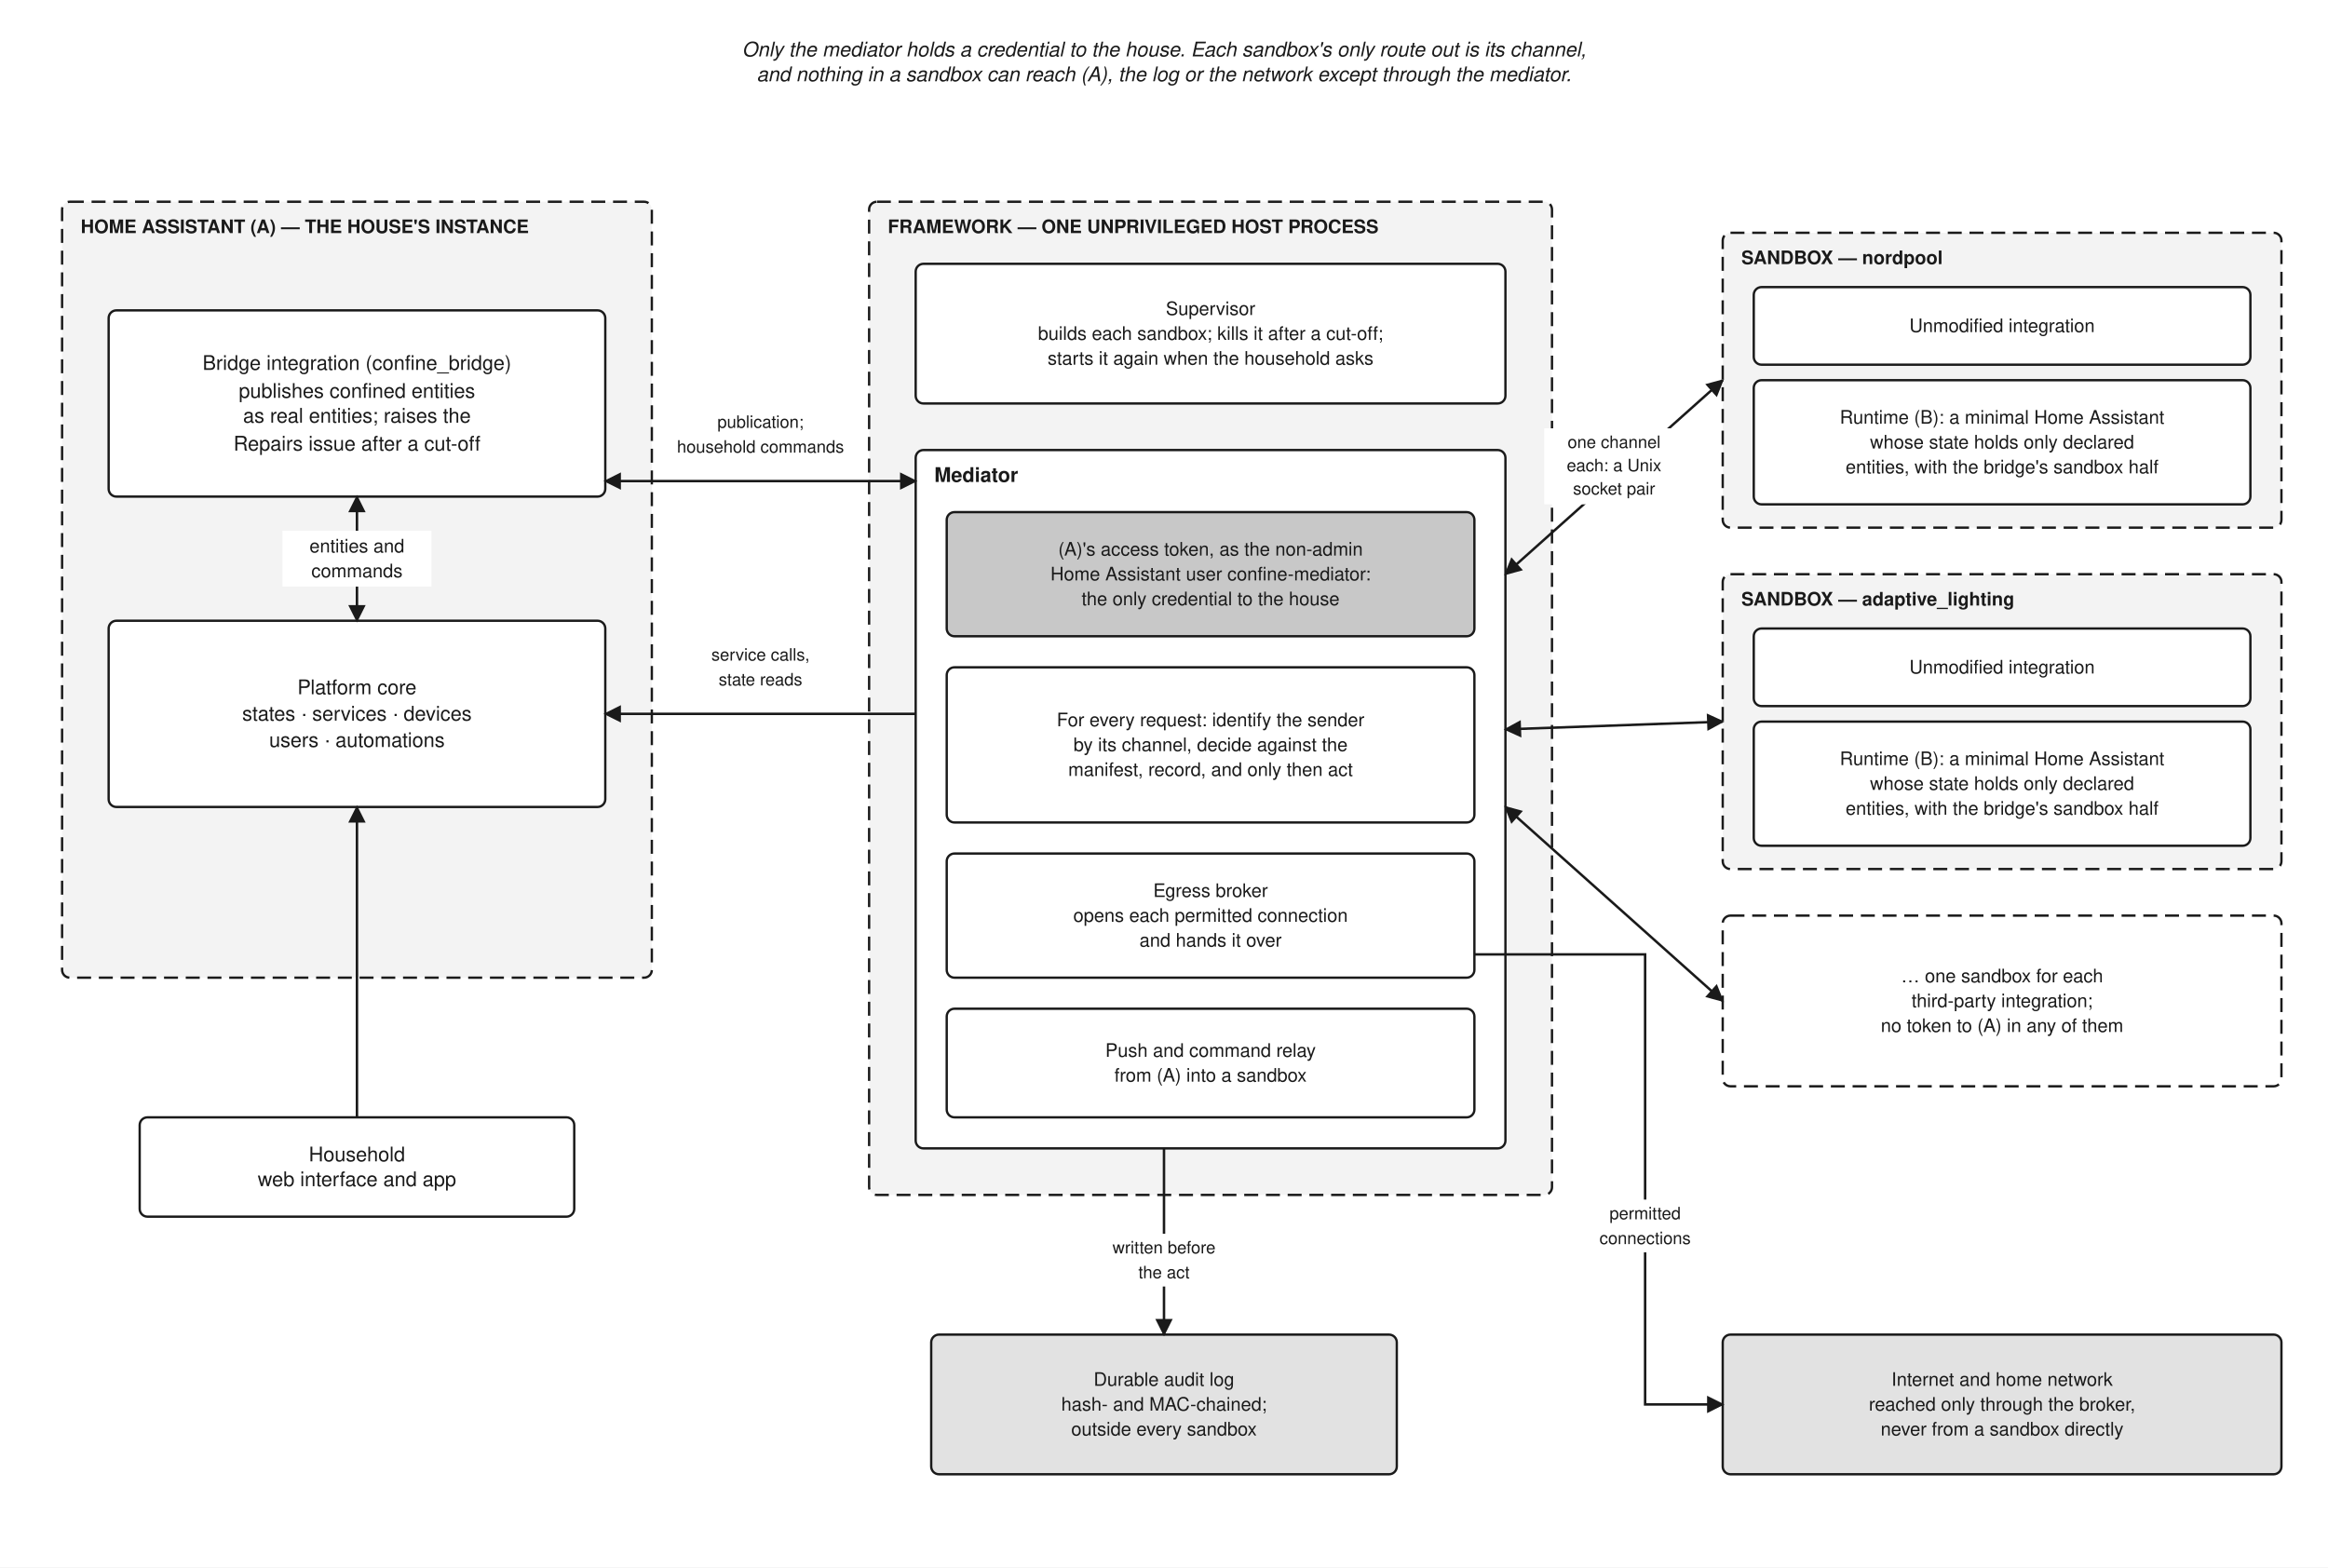
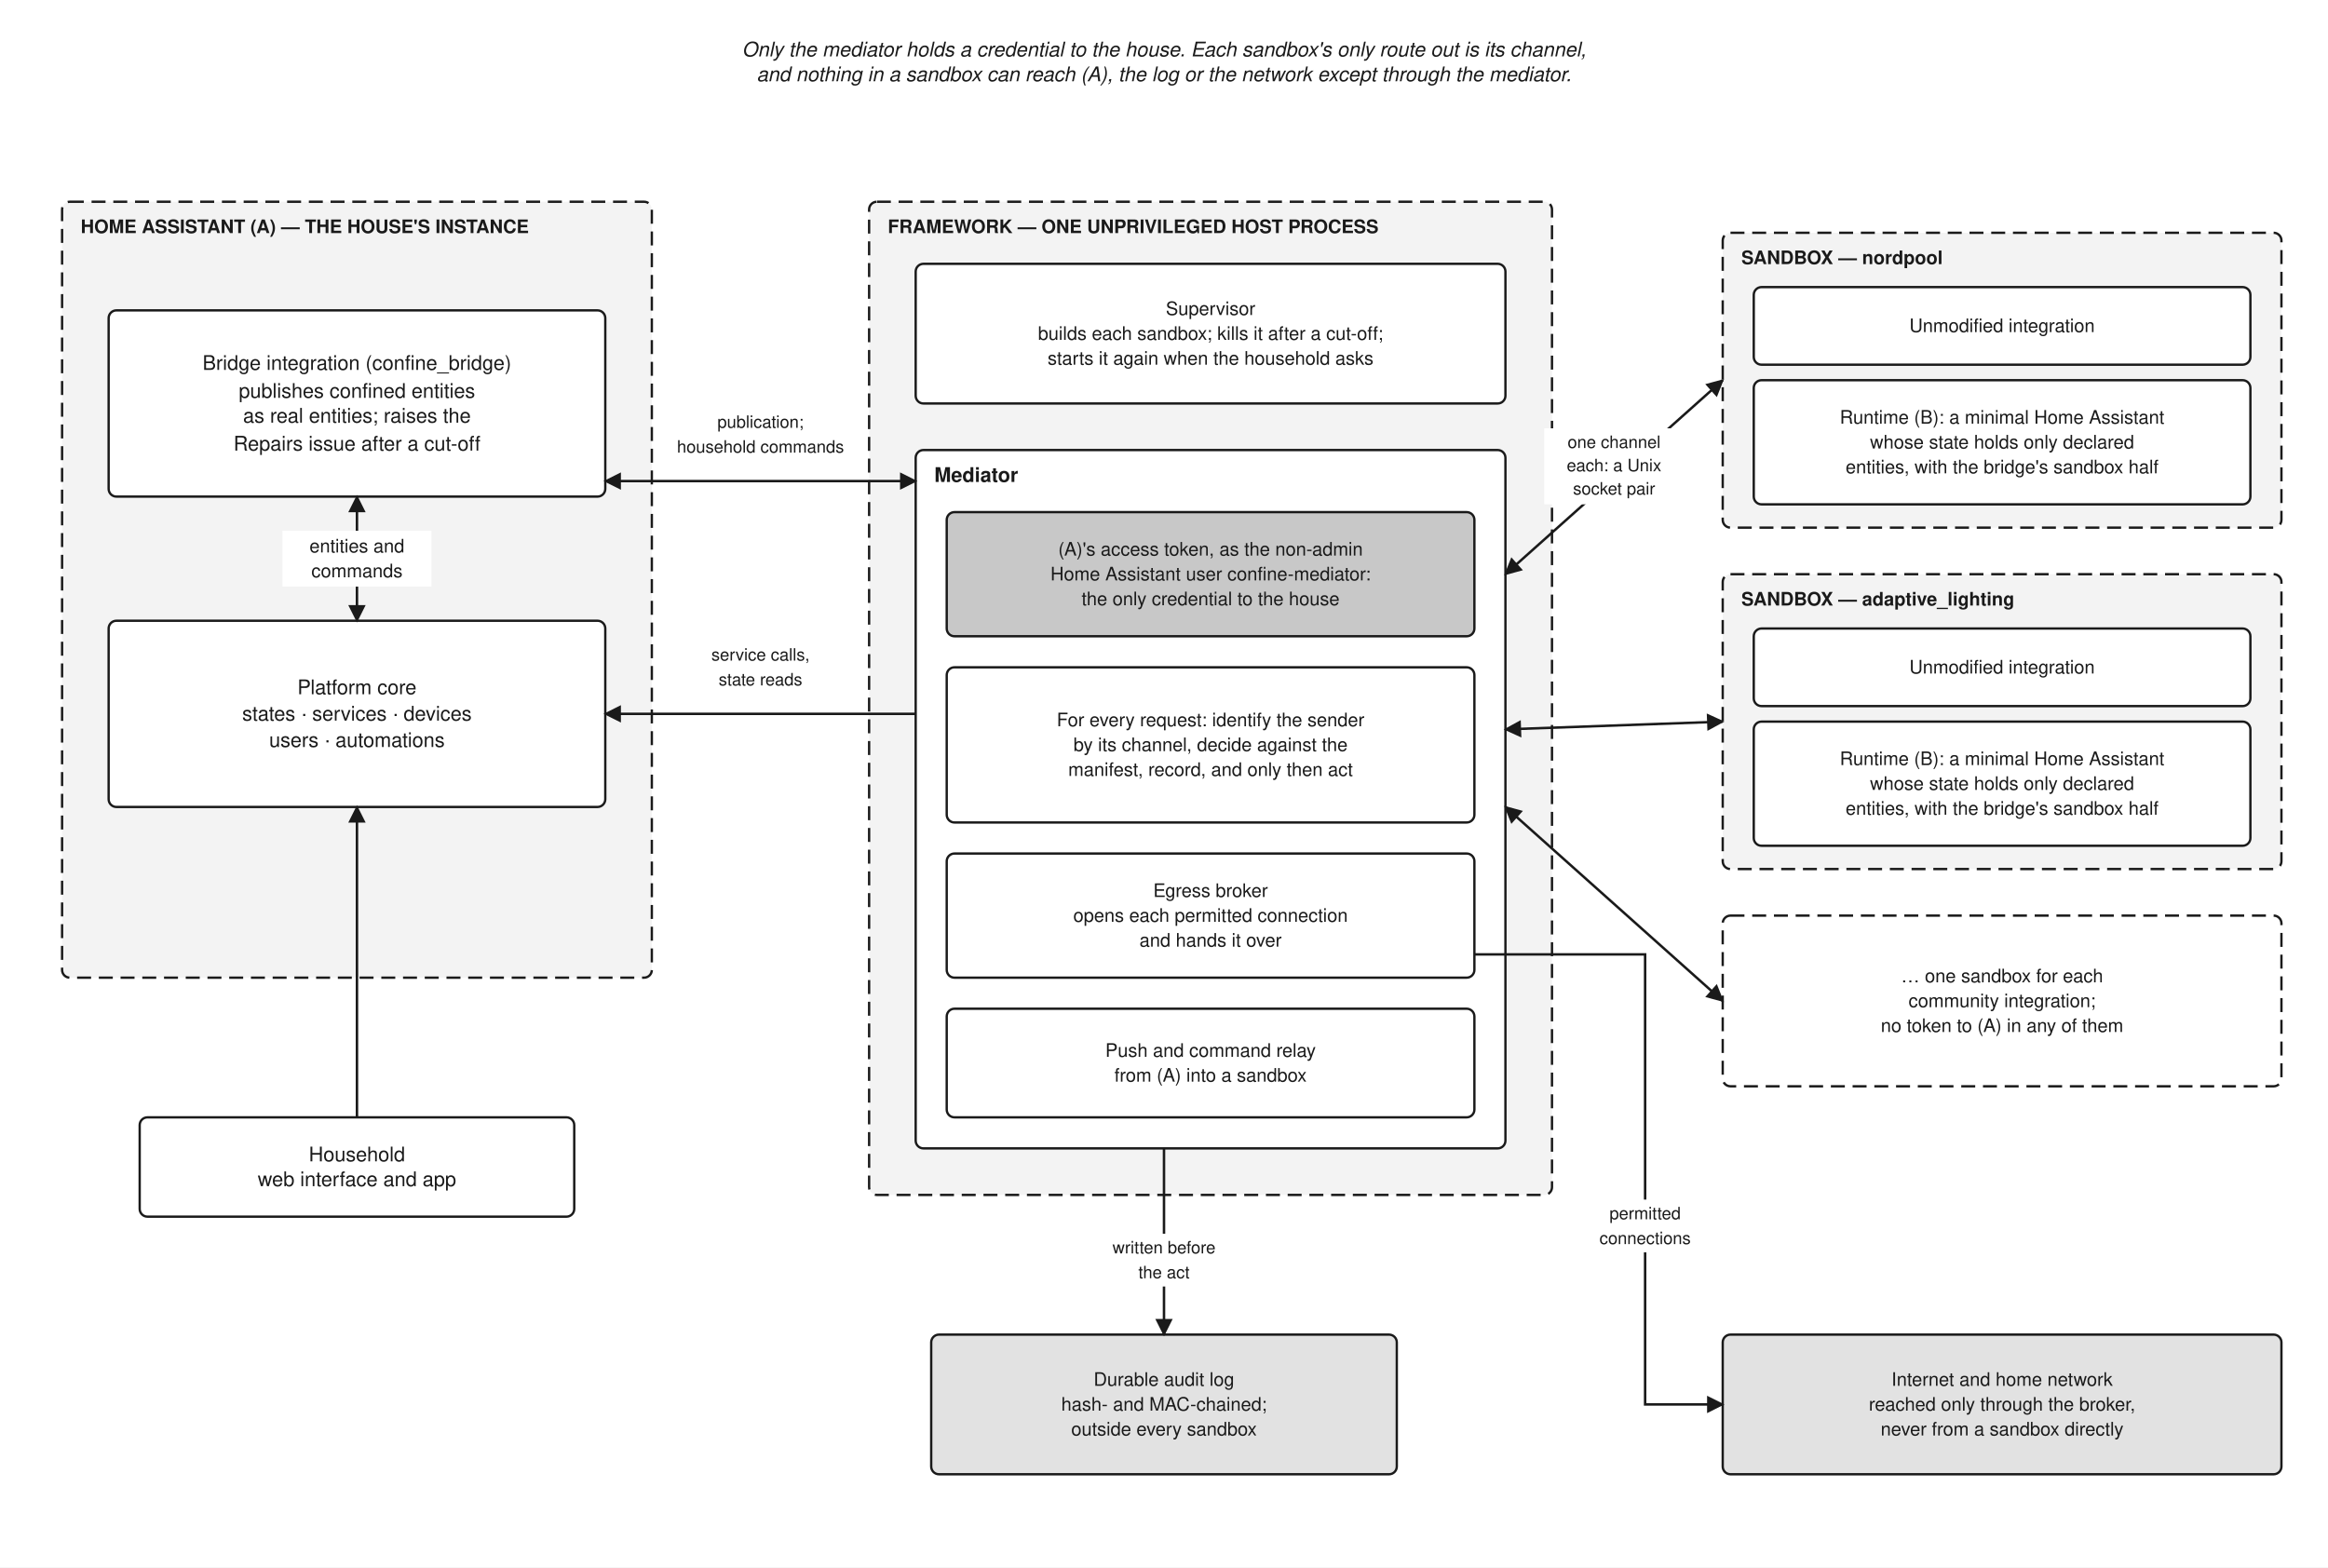
<svg xmlns="http://www.w3.org/2000/svg" width="1500" height="1010" viewBox="0 0 1500 1010">
  <rect width="100%" height="100%" fill="#ffffff" />
  <defs>
    <marker id="ar" viewBox="0 0 10 10" refX="9" refY="5" markerWidth="7" markerHeight="7" orient="auto-start-reverse">
      <path d="M0,0 L10,5 L0,10 z" fill="#1a1a1a" />
    </marker>
  </defs>
  <rect x="40" y="130" width="380" height="500" rx="5" fill="#f3f3f3" stroke="#1a1a1a" stroke-width="1.5" stroke-dasharray="9 5" />
  <text x="52" y="146" font-size="12" font-family="Helvetica,Arial,sans-serif" font-weight="bold" fill="#1a1a1a" text-anchor="start" dominant-baseline="middle">HOME ASSISTANT (A) — THE HOUSE'S INSTANCE</text>
  <rect x="70" y="200" width="320" height="120" rx="5" fill="#ffffff" stroke="#1a1a1a" stroke-width="1.5" />
  <text x="230" y="234" font-size="13" font-family="Helvetica,Arial,sans-serif" font-weight="normal" fill="#1a1a1a" text-anchor="middle" dominant-baseline="middle">Bridge integration (confine_bridge)</text>
  <text x="230" y="252" font-size="13" font-family="Helvetica,Arial,sans-serif" font-weight="normal" fill="#1a1a1a" text-anchor="middle" dominant-baseline="middle">publishes confined entities</text>
  <text x="230" y="268" font-size="13" font-family="Helvetica,Arial,sans-serif" font-weight="normal" fill="#1a1a1a" text-anchor="middle" dominant-baseline="middle">as real entities; raises the</text>
  <text x="230" y="286" font-size="13" font-family="Helvetica,Arial,sans-serif" font-weight="normal" fill="#1a1a1a" text-anchor="middle" dominant-baseline="middle">Repairs issue after a cut-off</text>
  <rect x="70" y="400" width="320" height="120" rx="5" fill="#ffffff" stroke="#1a1a1a" stroke-width="1.5" />
  <text x="230" y="443" font-size="13" font-family="Helvetica,Arial,sans-serif" font-weight="normal" fill="#1a1a1a" text-anchor="middle" dominant-baseline="middle">Platform core</text>
  <text x="230" y="460" font-size="13" font-family="Helvetica,Arial,sans-serif" font-weight="normal" fill="#1a1a1a" text-anchor="middle" dominant-baseline="middle">states · services · devices</text>
  <text x="230" y="477" font-size="13" font-family="Helvetica,Arial,sans-serif" font-weight="normal" fill="#1a1a1a" text-anchor="middle" dominant-baseline="middle">users · automations</text>
  <path d="M 230,320 L 230,400" fill="none" stroke="#1a1a1a" stroke-width="1.6" marker-end="url(#ar)" marker-start="url(#ar)" />
  <rect x="182" y="342" width="96" height="36" fill="#ffffff" />
  <text x="230" y="352" font-size="12" font-family="Helvetica,Arial,sans-serif" font-weight="normal" fill="#1a1a1a" text-anchor="middle" dominant-baseline="middle">entities and</text>
  <text x="230" y="368" font-size="12" font-family="Helvetica,Arial,sans-serif" font-weight="normal" fill="#1a1a1a" text-anchor="middle" dominant-baseline="middle">commands</text>
  <rect x="90" y="720" width="280" height="64" rx="5" fill="#ffffff" stroke="#1a1a1a" stroke-width="1.5" />
  <text x="230" y="744" font-size="13" font-family="Helvetica,Arial,sans-serif" font-weight="normal" fill="#1a1a1a" text-anchor="middle" dominant-baseline="middle">Household</text>
  <text x="230" y="760" font-size="13" font-family="Helvetica,Arial,sans-serif" font-weight="normal" fill="#1a1a1a" text-anchor="middle" dominant-baseline="middle">web interface and app</text>
  <path d="M 230,720 L 230,520" fill="none" stroke="#1a1a1a" stroke-width="1.6" marker-end="url(#ar)" />
  <rect x="560" y="130" width="440" height="640" rx="5" fill="#f3f3f3" stroke="#1a1a1a" stroke-width="1.5" stroke-dasharray="9 5" />
  <text x="572" y="146" font-size="12" font-family="Helvetica,Arial,sans-serif" font-weight="bold" fill="#1a1a1a" text-anchor="start" dominant-baseline="middle">FRAMEWORK — ONE UNPRIVILEGED HOST PROCESS</text>
  <rect x="590" y="170" width="380" height="90" rx="5" fill="#ffffff" stroke="#1a1a1a" stroke-width="1.5" />
  <text x="780" y="199" font-size="12" font-family="Helvetica,Arial,sans-serif" font-weight="normal" fill="#1a1a1a" text-anchor="middle" dominant-baseline="middle">Supervisor</text>
  <text x="780" y="215" font-size="12" font-family="Helvetica,Arial,sans-serif" font-weight="normal" fill="#1a1a1a" text-anchor="middle" dominant-baseline="middle">builds each sandbox; kills it after a cut-off;</text>
  <text x="780" y="231" font-size="12" font-family="Helvetica,Arial,sans-serif" font-weight="normal" fill="#1a1a1a" text-anchor="middle" dominant-baseline="middle">starts it again when the household asks</text>
  <rect x="590" y="290" width="380" height="450" rx="5" fill="#ffffff" stroke="#1a1a1a" stroke-width="1.5" />
  <text x="602" y="306" font-size="13" font-family="Helvetica,Arial,sans-serif" font-weight="bold" fill="#1a1a1a" text-anchor="start" dominant-baseline="middle">Mediator</text>
  <rect x="610" y="330" width="340" height="80" rx="5" fill="#c8c8c8" stroke="#1a1a1a" stroke-width="1.5" />
  <text x="780" y="354" font-size="12" font-family="Helvetica,Arial,sans-serif" font-weight="normal" fill="#1a1a1a" text-anchor="middle" dominant-baseline="middle">(A)'s access token, as the non-admin</text>
  <text x="780" y="370" font-size="12" font-family="Helvetica,Arial,sans-serif" font-weight="normal" fill="#1a1a1a" text-anchor="middle" dominant-baseline="middle">Home Assistant user confine-mediator:</text>
  <text x="780" y="386" font-size="12" font-family="Helvetica,Arial,sans-serif" font-weight="normal" fill="#1a1a1a" text-anchor="middle" dominant-baseline="middle">the only credential to the house</text>
  <rect x="610" y="430" width="340" height="100" rx="5" fill="#ffffff" stroke="#1a1a1a" stroke-width="1.5" />
  <text x="780" y="464" font-size="12" font-family="Helvetica,Arial,sans-serif" font-weight="normal" fill="#1a1a1a" text-anchor="middle" dominant-baseline="middle">For every request: identify the sender</text>
  <text x="780" y="480" font-size="12" font-family="Helvetica,Arial,sans-serif" font-weight="normal" fill="#1a1a1a" text-anchor="middle" dominant-baseline="middle">by its channel, decide against the</text>
  <text x="780" y="496" font-size="12" font-family="Helvetica,Arial,sans-serif" font-weight="normal" fill="#1a1a1a" text-anchor="middle" dominant-baseline="middle">manifest, record, and only then act</text>
  <rect x="610" y="550" width="340" height="80" rx="5" fill="#ffffff" stroke="#1a1a1a" stroke-width="1.5" />
  <text x="780" y="574" font-size="12" font-family="Helvetica,Arial,sans-serif" font-weight="normal" fill="#1a1a1a" text-anchor="middle" dominant-baseline="middle">Egress broker</text>
  <text x="780" y="590" font-size="12" font-family="Helvetica,Arial,sans-serif" font-weight="normal" fill="#1a1a1a" text-anchor="middle" dominant-baseline="middle">opens each permitted connection</text>
  <text x="780" y="606" font-size="12" font-family="Helvetica,Arial,sans-serif" font-weight="normal" fill="#1a1a1a" text-anchor="middle" dominant-baseline="middle">and hands it over</text>
  <rect x="610" y="650" width="340" height="70" rx="5" fill="#ffffff" stroke="#1a1a1a" stroke-width="1.5" />
  <text x="780" y="677" font-size="12" font-family="Helvetica,Arial,sans-serif" font-weight="normal" fill="#1a1a1a" text-anchor="middle" dominant-baseline="middle">Push and command relay</text>
  <text x="780" y="693" font-size="12" font-family="Helvetica,Arial,sans-serif" font-weight="normal" fill="#1a1a1a" text-anchor="middle" dominant-baseline="middle">from (A) into a sandbox</text>
  <path d="M 590,310 L 390,310" fill="none" stroke="#1a1a1a" stroke-width="1.6" marker-end="url(#ar)" marker-start="url(#ar)" />
  <rect x="426" y="263" width="129" height="34" fill="#ffffff" />
  <text x="490" y="272" font-size="11" font-family="Helvetica,Arial,sans-serif" font-weight="normal" fill="#1a1a1a" text-anchor="middle" dominant-baseline="middle">publication;</text>
  <text x="490" y="288" font-size="11" font-family="Helvetica,Arial,sans-serif" font-weight="normal" fill="#1a1a1a" text-anchor="middle" dominant-baseline="middle">household commands</text>
  <path d="M 590,460 L 390,460" fill="none" stroke="#1a1a1a" stroke-width="1.6" marker-end="url(#ar)" />
  <rect x="439" y="413" width="102" height="34" fill="#ffffff" />
  <text x="490" y="422" font-size="11" font-family="Helvetica,Arial,sans-serif" font-weight="normal" fill="#1a1a1a" text-anchor="middle" dominant-baseline="middle">service calls,</text>
  <text x="490" y="438" font-size="11" font-family="Helvetica,Arial,sans-serif" font-weight="normal" fill="#1a1a1a" text-anchor="middle" dominant-baseline="middle">state reads</text>
  <rect x="600" y="860" width="300" height="90" rx="5" fill="#e2e2e2" stroke="#1a1a1a" stroke-width="1.5" />
  <text x="750" y="889" font-size="12" font-family="Helvetica,Arial,sans-serif" font-weight="normal" fill="#1a1a1a" text-anchor="middle" dominant-baseline="middle">Durable audit log</text>
  <text x="750" y="905" font-size="12" font-family="Helvetica,Arial,sans-serif" font-weight="normal" fill="#1a1a1a" text-anchor="middle" dominant-baseline="middle">hash- and MAC-chained;</text>
  <text x="750" y="921" font-size="12" font-family="Helvetica,Arial,sans-serif" font-weight="normal" fill="#1a1a1a" text-anchor="middle" dominant-baseline="middle">outside every sandbox</text>
  <path d="M 750,740 L 750,860" fill="none" stroke="#1a1a1a" stroke-width="1.6" marker-end="url(#ar)" />
  <rect x="699" y="795" width="102" height="34" fill="#ffffff" />
  <text x="750" y="804" font-size="11" font-family="Helvetica,Arial,sans-serif" font-weight="normal" fill="#1a1a1a" text-anchor="middle" dominant-baseline="middle">written before</text>
  <text x="750" y="820" font-size="11" font-family="Helvetica,Arial,sans-serif" font-weight="normal" fill="#1a1a1a" text-anchor="middle" dominant-baseline="middle">the act</text>
  <rect x="1110" y="150" width="360" height="190" rx="5" fill="#f3f3f3" stroke="#1a1a1a" stroke-width="1.5" stroke-dasharray="9 5" />
  <text x="1122" y="166" font-size="12" font-family="Helvetica,Arial,sans-serif" font-weight="bold" fill="#1a1a1a" text-anchor="start" dominant-baseline="middle">SANDBOX — nordpool</text>
  <rect x="1130" y="185" width="320" height="50" rx="5" fill="#ffffff" stroke="#1a1a1a" stroke-width="1.5" />
  <text x="1290" y="210" font-size="12" font-family="Helvetica,Arial,sans-serif" font-weight="normal" fill="#1a1a1a" text-anchor="middle" dominant-baseline="middle">Unmodified integration</text>
  <rect x="1130" y="245" width="320" height="80" rx="5" fill="#ffffff" stroke="#1a1a1a" stroke-width="1.5" />
  <text x="1290" y="269" font-size="12" font-family="Helvetica,Arial,sans-serif" font-weight="normal" fill="#1a1a1a" text-anchor="middle" dominant-baseline="middle">Runtime (B): a minimal Home Assistant</text>
  <text x="1290" y="285" font-size="12" font-family="Helvetica,Arial,sans-serif" font-weight="normal" fill="#1a1a1a" text-anchor="middle" dominant-baseline="middle">whose state holds only declared</text>
  <text x="1290" y="301" font-size="12" font-family="Helvetica,Arial,sans-serif" font-weight="normal" fill="#1a1a1a" text-anchor="middle" dominant-baseline="middle">entities, with the bridge's sandbox half</text>
  <rect x="1110" y="370" width="360" height="190" rx="5" fill="#f3f3f3" stroke="#1a1a1a" stroke-width="1.5" stroke-dasharray="9 5" />
  <text x="1122" y="386" font-size="12" font-family="Helvetica,Arial,sans-serif" font-weight="bold" fill="#1a1a1a" text-anchor="start" dominant-baseline="middle">SANDBOX — adaptive_lighting</text>
  <rect x="1130" y="405" width="320" height="50" rx="5" fill="#ffffff" stroke="#1a1a1a" stroke-width="1.5" />
  <text x="1290" y="430" font-size="12" font-family="Helvetica,Arial,sans-serif" font-weight="normal" fill="#1a1a1a" text-anchor="middle" dominant-baseline="middle">Unmodified integration</text>
  <rect x="1130" y="465" width="320" height="80" rx="5" fill="#ffffff" stroke="#1a1a1a" stroke-width="1.5" />
  <text x="1290" y="489" font-size="12" font-family="Helvetica,Arial,sans-serif" font-weight="normal" fill="#1a1a1a" text-anchor="middle" dominant-baseline="middle">Runtime (B): a minimal Home Assistant</text>
  <text x="1290" y="505" font-size="12" font-family="Helvetica,Arial,sans-serif" font-weight="normal" fill="#1a1a1a" text-anchor="middle" dominant-baseline="middle">whose state holds only declared</text>
  <text x="1290" y="521" font-size="12" font-family="Helvetica,Arial,sans-serif" font-weight="normal" fill="#1a1a1a" text-anchor="middle" dominant-baseline="middle">entities, with the bridge's sandbox half</text>
  <rect x="1110" y="590" width="360" height="110" rx="5" fill="none" stroke="#1a1a1a" stroke-width="1.5" stroke-dasharray="9 5" />
  <text x="1290" y="629" font-size="12" font-family="Helvetica,Arial,sans-serif" font-weight="normal" fill="#1a1a1a" text-anchor="middle" dominant-baseline="middle">… one sandbox for each</text>
-   <text x="1290" y="645" font-size="12" font-family="Helvetica,Arial,sans-serif" font-weight="normal" fill="#1a1a1a" text-anchor="middle" dominant-baseline="middle">third-party integration;</text>
+   <text x="1290" y="645" font-size="12" font-family="Helvetica,Arial,sans-serif" font-weight="normal" fill="#1a1a1a" text-anchor="middle" dominant-baseline="middle">community integration;</text>
  <text x="1290" y="661" font-size="12" font-family="Helvetica,Arial,sans-serif" font-weight="normal" fill="#1a1a1a" text-anchor="middle" dominant-baseline="middle">no token to (A) in any of them</text>
  <path d="M 970,370 L 1110,245" fill="none" stroke="#1a1a1a" stroke-width="1.6" marker-end="url(#ar)" marker-start="url(#ar)" />
  <path d="M 970,470 L 1110,465" fill="none" stroke="#1a1a1a" stroke-width="1.6" marker-end="url(#ar)" marker-start="url(#ar)" />
  <path d="M 970,520 L 1110,645" fill="none" stroke="#1a1a1a" stroke-width="1.6" marker-end="url(#ar)" marker-start="url(#ar)" />
  <rect x="995" y="276" width="89" height="49" fill="#ffffff" />
  <text x="1040" y="285" font-size="11" font-family="Helvetica,Arial,sans-serif" font-weight="normal" fill="#1a1a1a" text-anchor="middle" dominant-baseline="middle">one channel</text>
  <text x="1040" y="300" font-size="11" font-family="Helvetica,Arial,sans-serif" font-weight="normal" fill="#1a1a1a" text-anchor="middle" dominant-baseline="middle">each: a Unix</text>
  <text x="1040" y="315" font-size="11" font-family="Helvetica,Arial,sans-serif" font-weight="normal" fill="#1a1a1a" text-anchor="middle" dominant-baseline="middle">socket pair</text>
  <rect x="1110" y="860" width="360" height="90" rx="5" fill="#e2e2e2" stroke="#1a1a1a" stroke-width="1.5" />
  <text x="1290" y="889" font-size="12" font-family="Helvetica,Arial,sans-serif" font-weight="normal" fill="#1a1a1a" text-anchor="middle" dominant-baseline="middle">Internet and home network</text>
  <text x="1290" y="905" font-size="12" font-family="Helvetica,Arial,sans-serif" font-weight="normal" fill="#1a1a1a" text-anchor="middle" dominant-baseline="middle">reached only through the broker,</text>
  <text x="1290" y="921" font-size="12" font-family="Helvetica,Arial,sans-serif" font-weight="normal" fill="#1a1a1a" text-anchor="middle" dominant-baseline="middle">never from a sandbox directly</text>
  <path d="M 950,615 L 1060,615 L 1060,905 L 1110,905" fill="none" stroke="#1a1a1a" stroke-width="1.6" marker-end="url(#ar)" />
  <rect x="1019" y="773" width="83" height="34" fill="#ffffff" />
  <text x="1060" y="782" font-size="11" font-family="Helvetica,Arial,sans-serif" font-weight="normal" fill="#1a1a1a" text-anchor="middle" dominant-baseline="middle">permitted</text>
  <text x="1060" y="798" font-size="11" font-family="Helvetica,Arial,sans-serif" font-weight="normal" fill="#1a1a1a" text-anchor="middle" dominant-baseline="middle">connections</text>
  <text x="750" y="32" font-size="13" font-family="Helvetica,Arial,sans-serif" font-weight="normal" fill="#1a1a1a" font-style="italic" text-anchor="middle" dominant-baseline="middle">Only the mediator holds a credential to the house. Each sandbox's only route out is its channel,</text>
  <text x="750" y="48" font-size="13" font-family="Helvetica,Arial,sans-serif" font-weight="normal" fill="#1a1a1a" font-style="italic" text-anchor="middle" dominant-baseline="middle">and nothing in a sandbox can reach (A), the log or the network except through the mediator.</text>
</svg>
